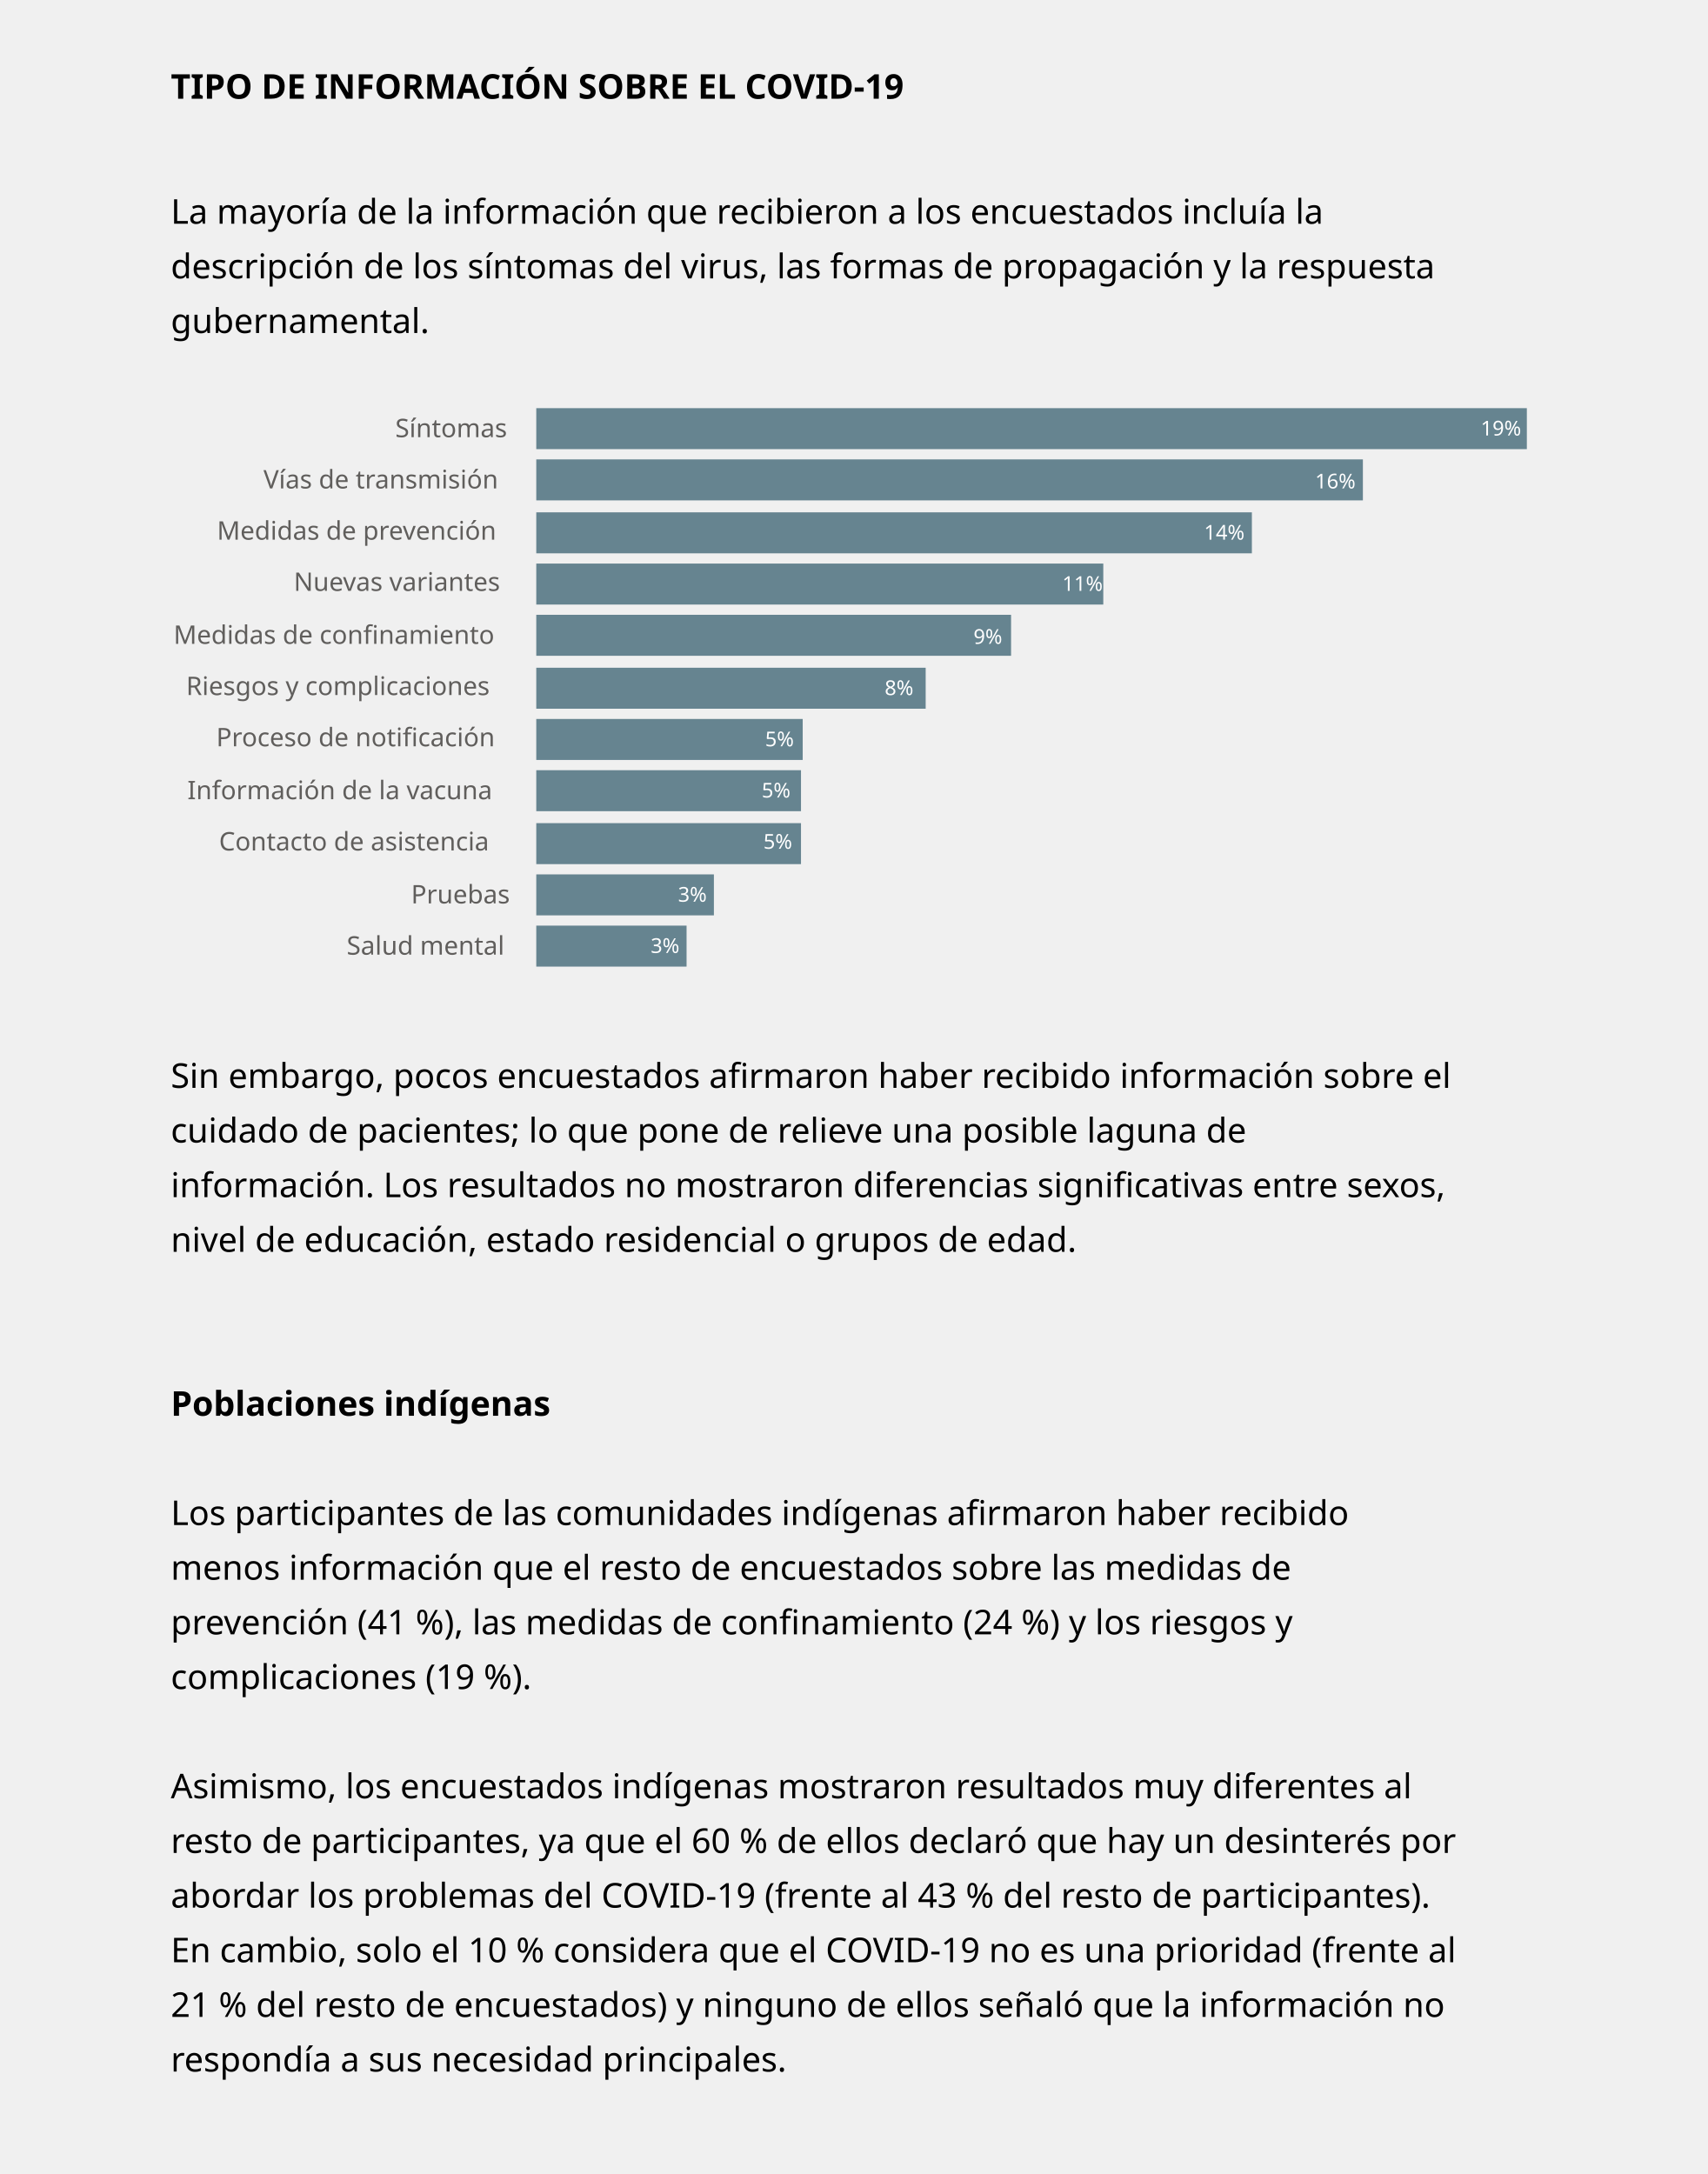
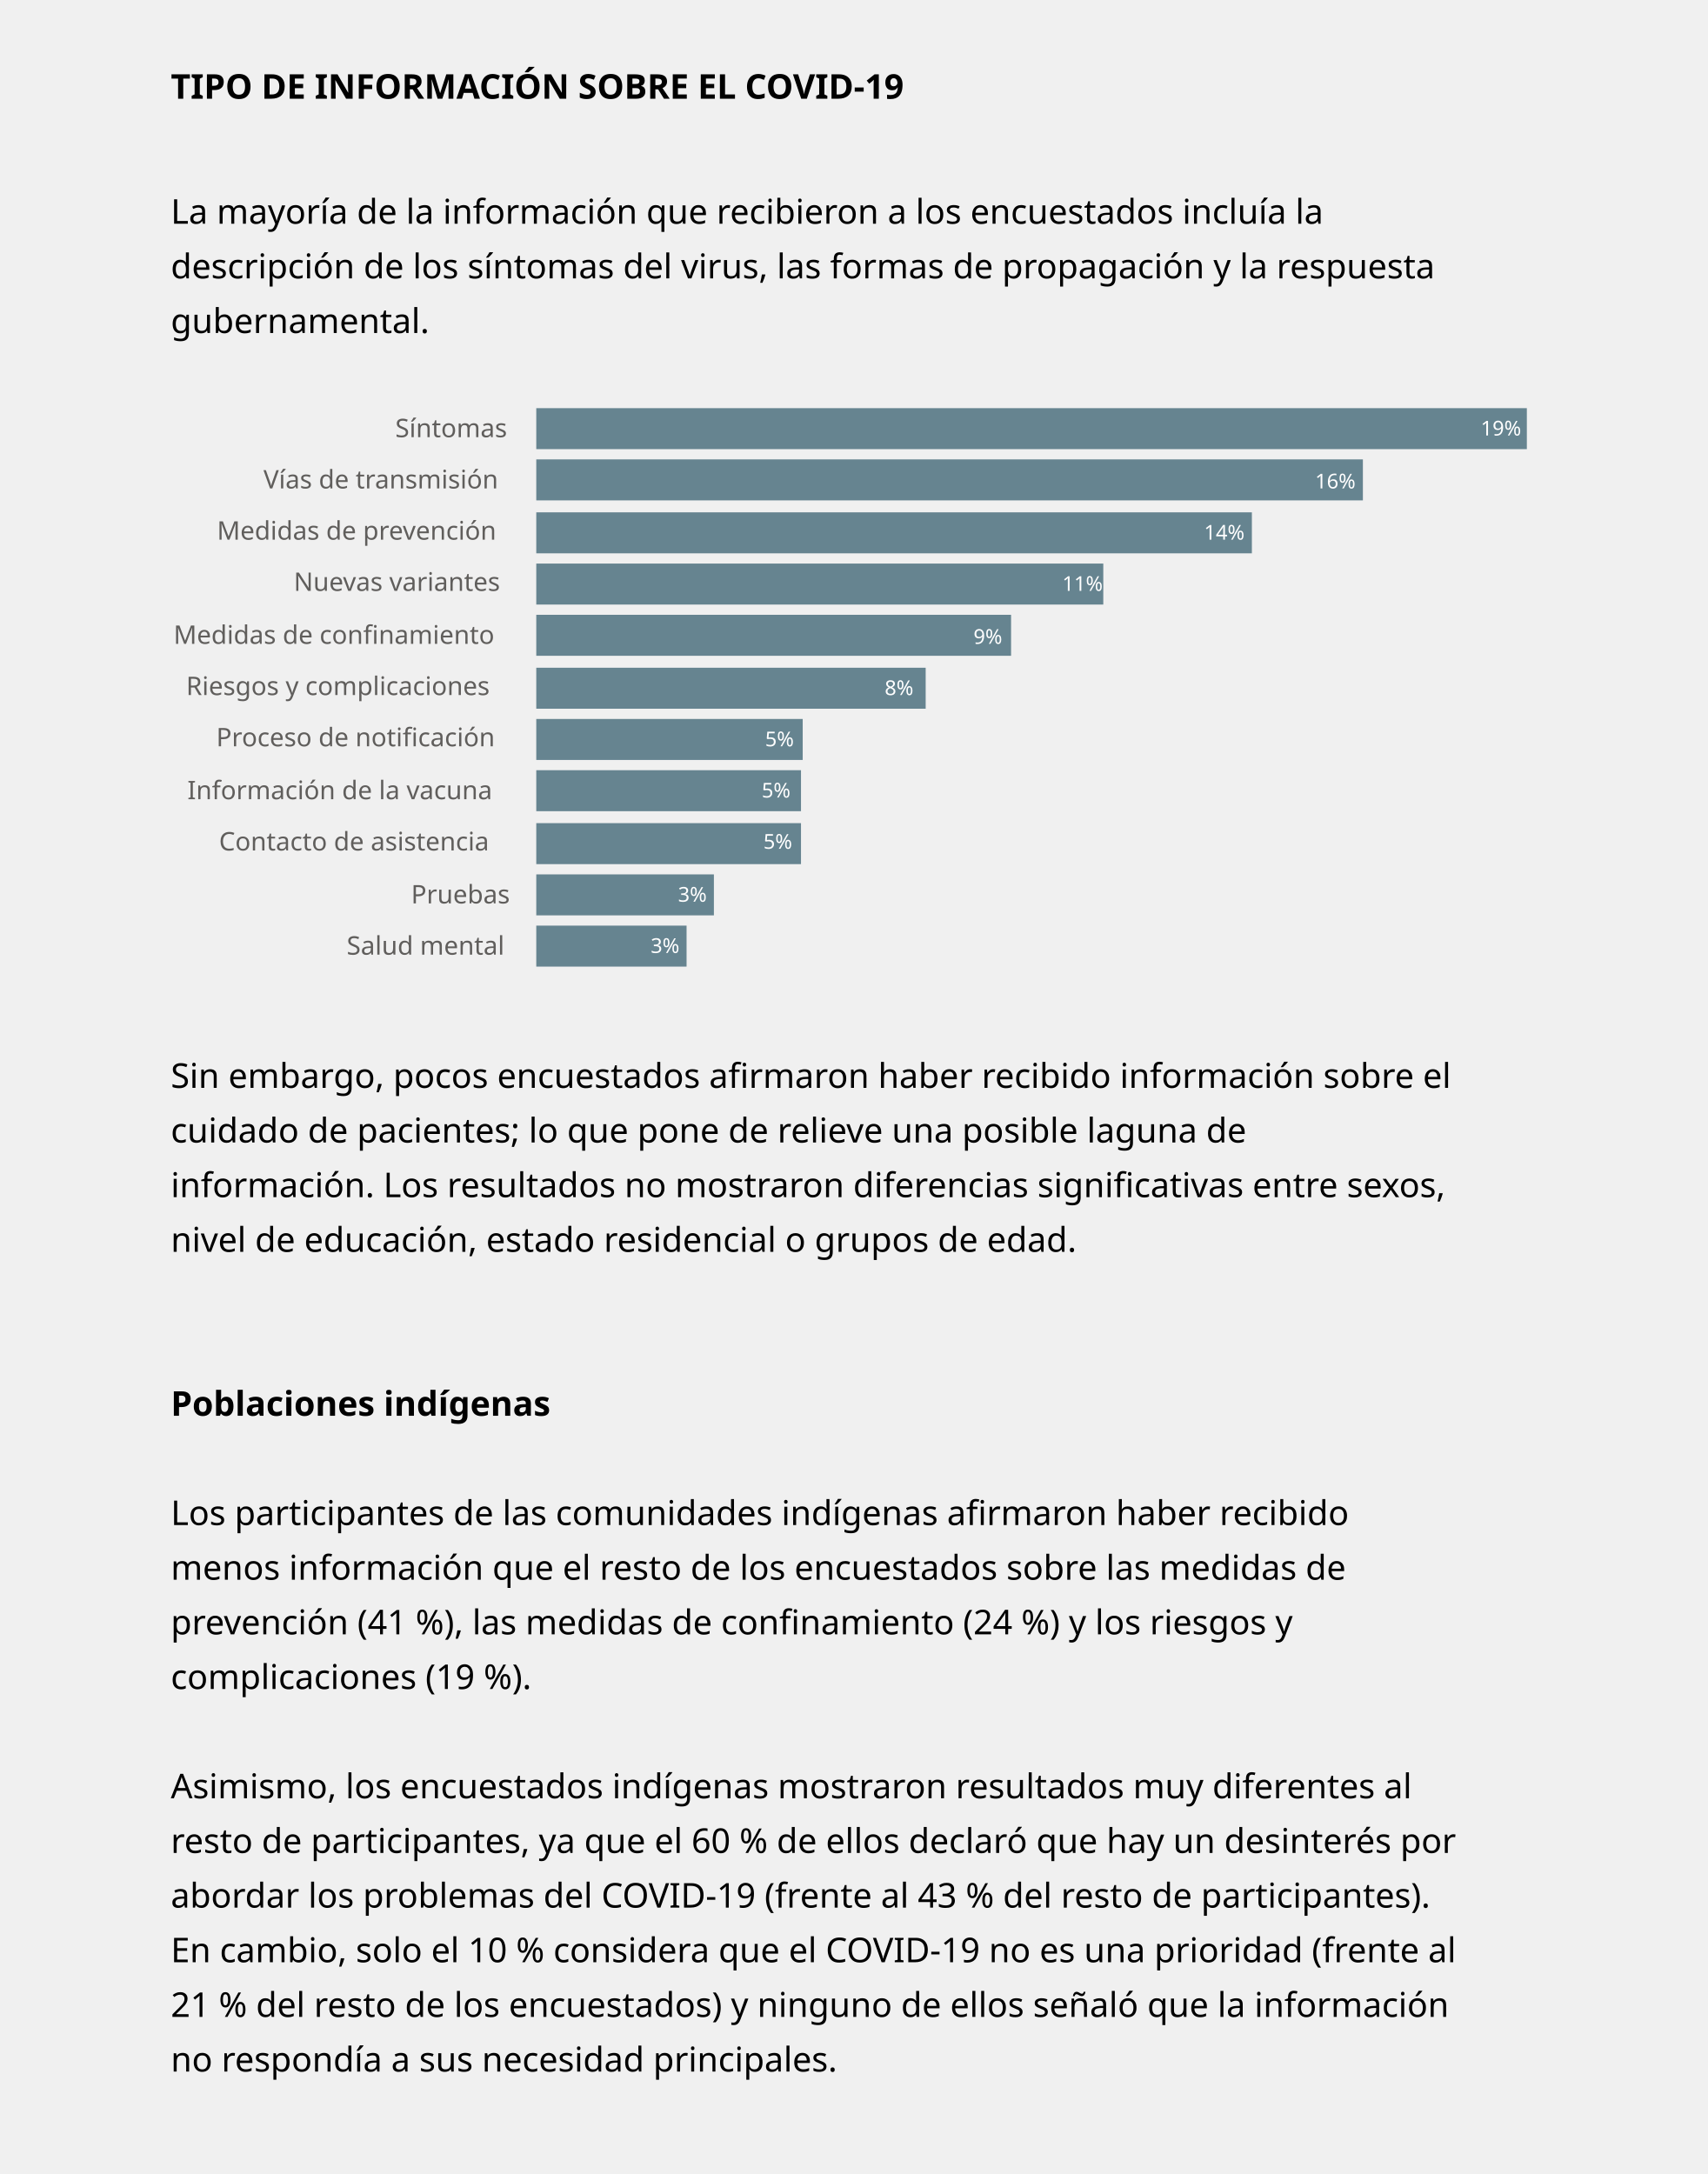
<svg xmlns="http://www.w3.org/2000/svg" width="1000px" height="1273px" viewBox="0 0 1000 1273" version="1.1">
  <g id="svg36" stroke="none" stroke-width="1" fill="none" fill-rule="evenodd">
    <text id="La-mayoría-de-la-inf" font-family="Poppins-Regular, Poppins" font-size="20" font-weight="normal" line-spacing="32" fill="#000000">
      <tspan x="100" y="131">La mayoría de la información que recibieron a los encuestados incluía la </tspan>
      <tspan x="100" y="163">descripción de los síntomas del virus, las formas de propagación y la respuesta </tspan>
      <tspan x="100" y="195">gubernamental. </tspan>
    </text>
    <text id="Sin-embargo,-pocos-e" font-family="Poppins-Regular, Poppins" font-size="20" font-weight="normal" line-spacing="32" fill="#000000">
      <tspan x="100" y="637">Sin embargo, pocos encuestados afirmaron haber recibido información sobre el </tspan>
      <tspan x="100" y="669">cuidado de pacientes; lo que pone de relieve una posible laguna de </tspan>
      <tspan x="100" y="701">información. Los resultados no mostraron diferencias significativas entre sexos, </tspan>
      <tspan x="100" y="733">nivel de educación, estado residencial o grupos de edad.</tspan>
      <tspan x="100" y="765" />
      <tspan x="100" y="797" font-family="Poppins-Bold, Poppins" font-weight="bold" />
      <tspan x="100" y="829" font-family="Poppins-Bold, Poppins" font-weight="bold">Poblaciones indígenas</tspan>
      <tspan x="100" y="861" />
      <tspan x="100" y="893">Los participantes de las comunidades indígenas afirmaron haber recibido </tspan>
-       <tspan x="100" y="925">menos información que el resto de encuestados sobre las medidas de </tspan>
+       <tspan x="100" y="925">menos información que el resto de los encuestados sobre las medidas de </tspan>
      <tspan x="100" y="957">prevención (41 %), las medidas de confinamiento (24 %) y los riesgos y </tspan>
      <tspan x="100" y="989">complicaciones (19 %).  </tspan>
      <tspan x="100" y="1021" />
      <tspan x="100" y="1053">Asimismo, los encuestados indígenas mostraron resultados muy diferentes al </tspan>
      <tspan x="100" y="1085">resto de participantes, ya que el 60 % de ellos declaró que hay un desinterés por </tspan>
      <tspan x="100" y="1117">abordar los problemas del COVID-19 (frente al 43 % del resto de participantes). </tspan>
      <tspan x="100" y="1149">En cambio, solo el 10 % considera que el COVID-19 no es una prioridad (frente al </tspan>
-       <tspan x="100" y="1181">21 % del resto de encuestados) y ninguno de ellos señaló que la información no </tspan>
-       <tspan x="100" y="1213">respondía a sus necesidad principales. </tspan>
+       <tspan x="100" y="1181">21 % del resto de los encuestados) y ninguno de ellos señaló que la información </tspan>
+       <tspan x="100" y="1213">no respondía a sus necesidad principales. </tspan>
    </text>
    <g id="Group" transform="translate(79, 239)" fill-rule="nonzero">
      <text id="Síntomas" fill="#605E5C" font-family="Poppins-Regular, Poppins" font-size="15" font-weight="normal">
        <tspan x="152.425" y="17">Síntomas</tspan>
      </text>
      <text id="Vías-de-transmisión" fill="#605E5C" font-family="Poppins-Regular, Poppins" font-size="15" font-weight="normal">
        <tspan x="75.265" y="47">Vías de transmisión</tspan>
      </text>
      <text id="Medidas-de-prevenció" fill="#605E5C" font-family="Poppins-Regular, Poppins" font-size="15" font-weight="normal">
        <tspan x="48.05" y="77">Medidas de prevención</tspan>
      </text>
      <text id="Nuevas-variantes" fill="#605E5C" font-family="Poppins-Regular, Poppins" font-size="15" font-weight="normal">
        <tspan x="92.995" y="107">Nuevas variantes</tspan>
      </text>
      <text id="Medidas-de-confinami" fill="#605E5C" font-family="Poppins-Regular, Poppins" font-size="15" font-weight="normal">
        <tspan x="22.625" y="138">Medidas de confinamiento</tspan>
      </text>
      <text id="Riesgos-y-complicaci" fill="#605E5C" font-family="Poppins-Regular, Poppins" font-size="15" font-weight="normal">
        <tspan x="29.99" y="168">Riesgos y complicaciones</tspan>
      </text>
      <text id="Proceso-de-notificac" fill="#605E5C" font-family="Poppins-Regular, Poppins" font-size="15" font-weight="normal">
        <tspan x="47.62" y="198">Proceso de notificación</tspan>
      </text>
      <text id="Información-de-la-va" fill="#605E5C" font-family="Poppins-Regular, Poppins" font-size="15" font-weight="normal">
        <tspan x="30.71" y="229">Información de la vacuna</tspan>
      </text>
      <text id="Contacto-de-asistenc" fill="#605E5C" font-family="Poppins-Regular, Poppins" font-size="15" font-weight="normal">
        <tspan x="49.22" y="259">Contacto de asistencia</tspan>
      </text>
      <text id="Pruebas" fill="#605E5C" font-family="Poppins-Regular, Poppins" font-size="15" font-weight="normal">
        <tspan x="161.71" y="290">Pruebas</tspan>
      </text>
      <text id="Salud-mental" fill="#605E5C" font-family="Poppins-Regular, Poppins" font-size="15" font-weight="normal">
        <tspan x="123.98" y="320">Salud mental</tspan>
      </text>
      <rect id="Rectangle" fill="#668490" x="235" y="0" width="580" height="24" />
      <rect id="Rectangle" fill="#668490" x="235" y="30" width="484" height="24" />
      <rect id="Rectangle" fill="#668490" x="235" y="61" width="419" height="24" />
      <rect id="Rectangle" fill="#668490" x="235" y="91" width="332" height="24" />
      <rect id="Rectangle" fill="#668490" x="235" y="121" width="278" height="24" />
      <rect id="Rectangle" fill="#668490" x="235" y="152" width="228" height="24" />
      <rect id="Rectangle" fill="#668490" x="235" y="182" width="156" height="24" />
      <rect id="Rectangle" fill="#668490" x="235" y="212" width="155" height="24" />
      <rect id="Rectangle" fill="#668490" x="235" y="243" width="155" height="24" />
      <rect id="Rectangle" fill="#668490" x="235" y="273" width="104" height="24" />
      <rect id="Rectangle" fill="#668490" x="235" y="303" width="88" height="24" />
      <text id="19%" font-family="Poppins-Regular, Poppins" font-size="12" font-weight="normal" fill="#FFFFFF">
        <tspan x="788" y="16">19%</tspan>
      </text>
      <text id="16%" font-family="Poppins-Regular, Poppins" font-size="12" font-weight="normal" fill="#FFFFFF">
        <tspan x="691" y="47">16%</tspan>
      </text>
      <text id="14%" font-family="Poppins-Regular, Poppins" font-size="12" font-weight="normal" fill="#FFFFFF">
        <tspan x="626" y="77">14%</tspan>
      </text>
      <text id="11%" font-family="Poppins-Regular, Poppins" font-size="12" font-weight="normal" fill="#FFFFFF">
        <tspan x="543" y="107">11%</tspan>
      </text>
      <text id="9%" font-family="Poppins-Regular, Poppins" font-size="12" font-weight="normal" fill="#FFFFFF">
        <tspan x="491" y="138">9%</tspan>
      </text>
      <text id="8%" font-family="Poppins-Regular, Poppins" font-size="12" font-weight="normal" fill="#FFFFFF">
        <tspan x="439" y="168">8%</tspan>
      </text>
      <text id="5%" font-family="Poppins-Regular, Poppins" font-size="12" font-weight="normal" fill="#FFFFFF">
        <tspan x="369" y="198">5%</tspan>
      </text>
      <text id="5%" font-family="Poppins-Regular, Poppins" font-size="12" font-weight="normal" fill="#FFFFFF">
        <tspan x="367" y="228">5%</tspan>
      </text>
      <text id="5%" font-family="Poppins-Regular, Poppins" font-size="12" font-weight="normal" fill="#FFFFFF">
        <tspan x="368" y="258">5%</tspan>
      </text>
      <text id="3%" font-family="Poppins-Regular, Poppins" font-size="12" font-weight="normal" fill="#FFFFFF">
        <tspan x="318" y="289">3%</tspan>
      </text>
      <text id="3%" font-family="Poppins-Regular, Poppins" font-size="12" font-weight="normal" fill="#FFFFFF">
        <tspan x="302" y="319">3%</tspan>
      </text>
    </g>
    <g id="Group-10" transform="translate(100, 36.80303)" fill="#000000" font-family="Poppins-Bold, Poppins" font-size="20" font-weight="bold">
      <text id="TIPO-DE-INFORMACIÓN">
        <tspan x="0" y="21">TIPO DE INFORMACIÓN SOBRE EL COVID-19</tspan>
      </text>
    </g>
  </g>
</svg>
